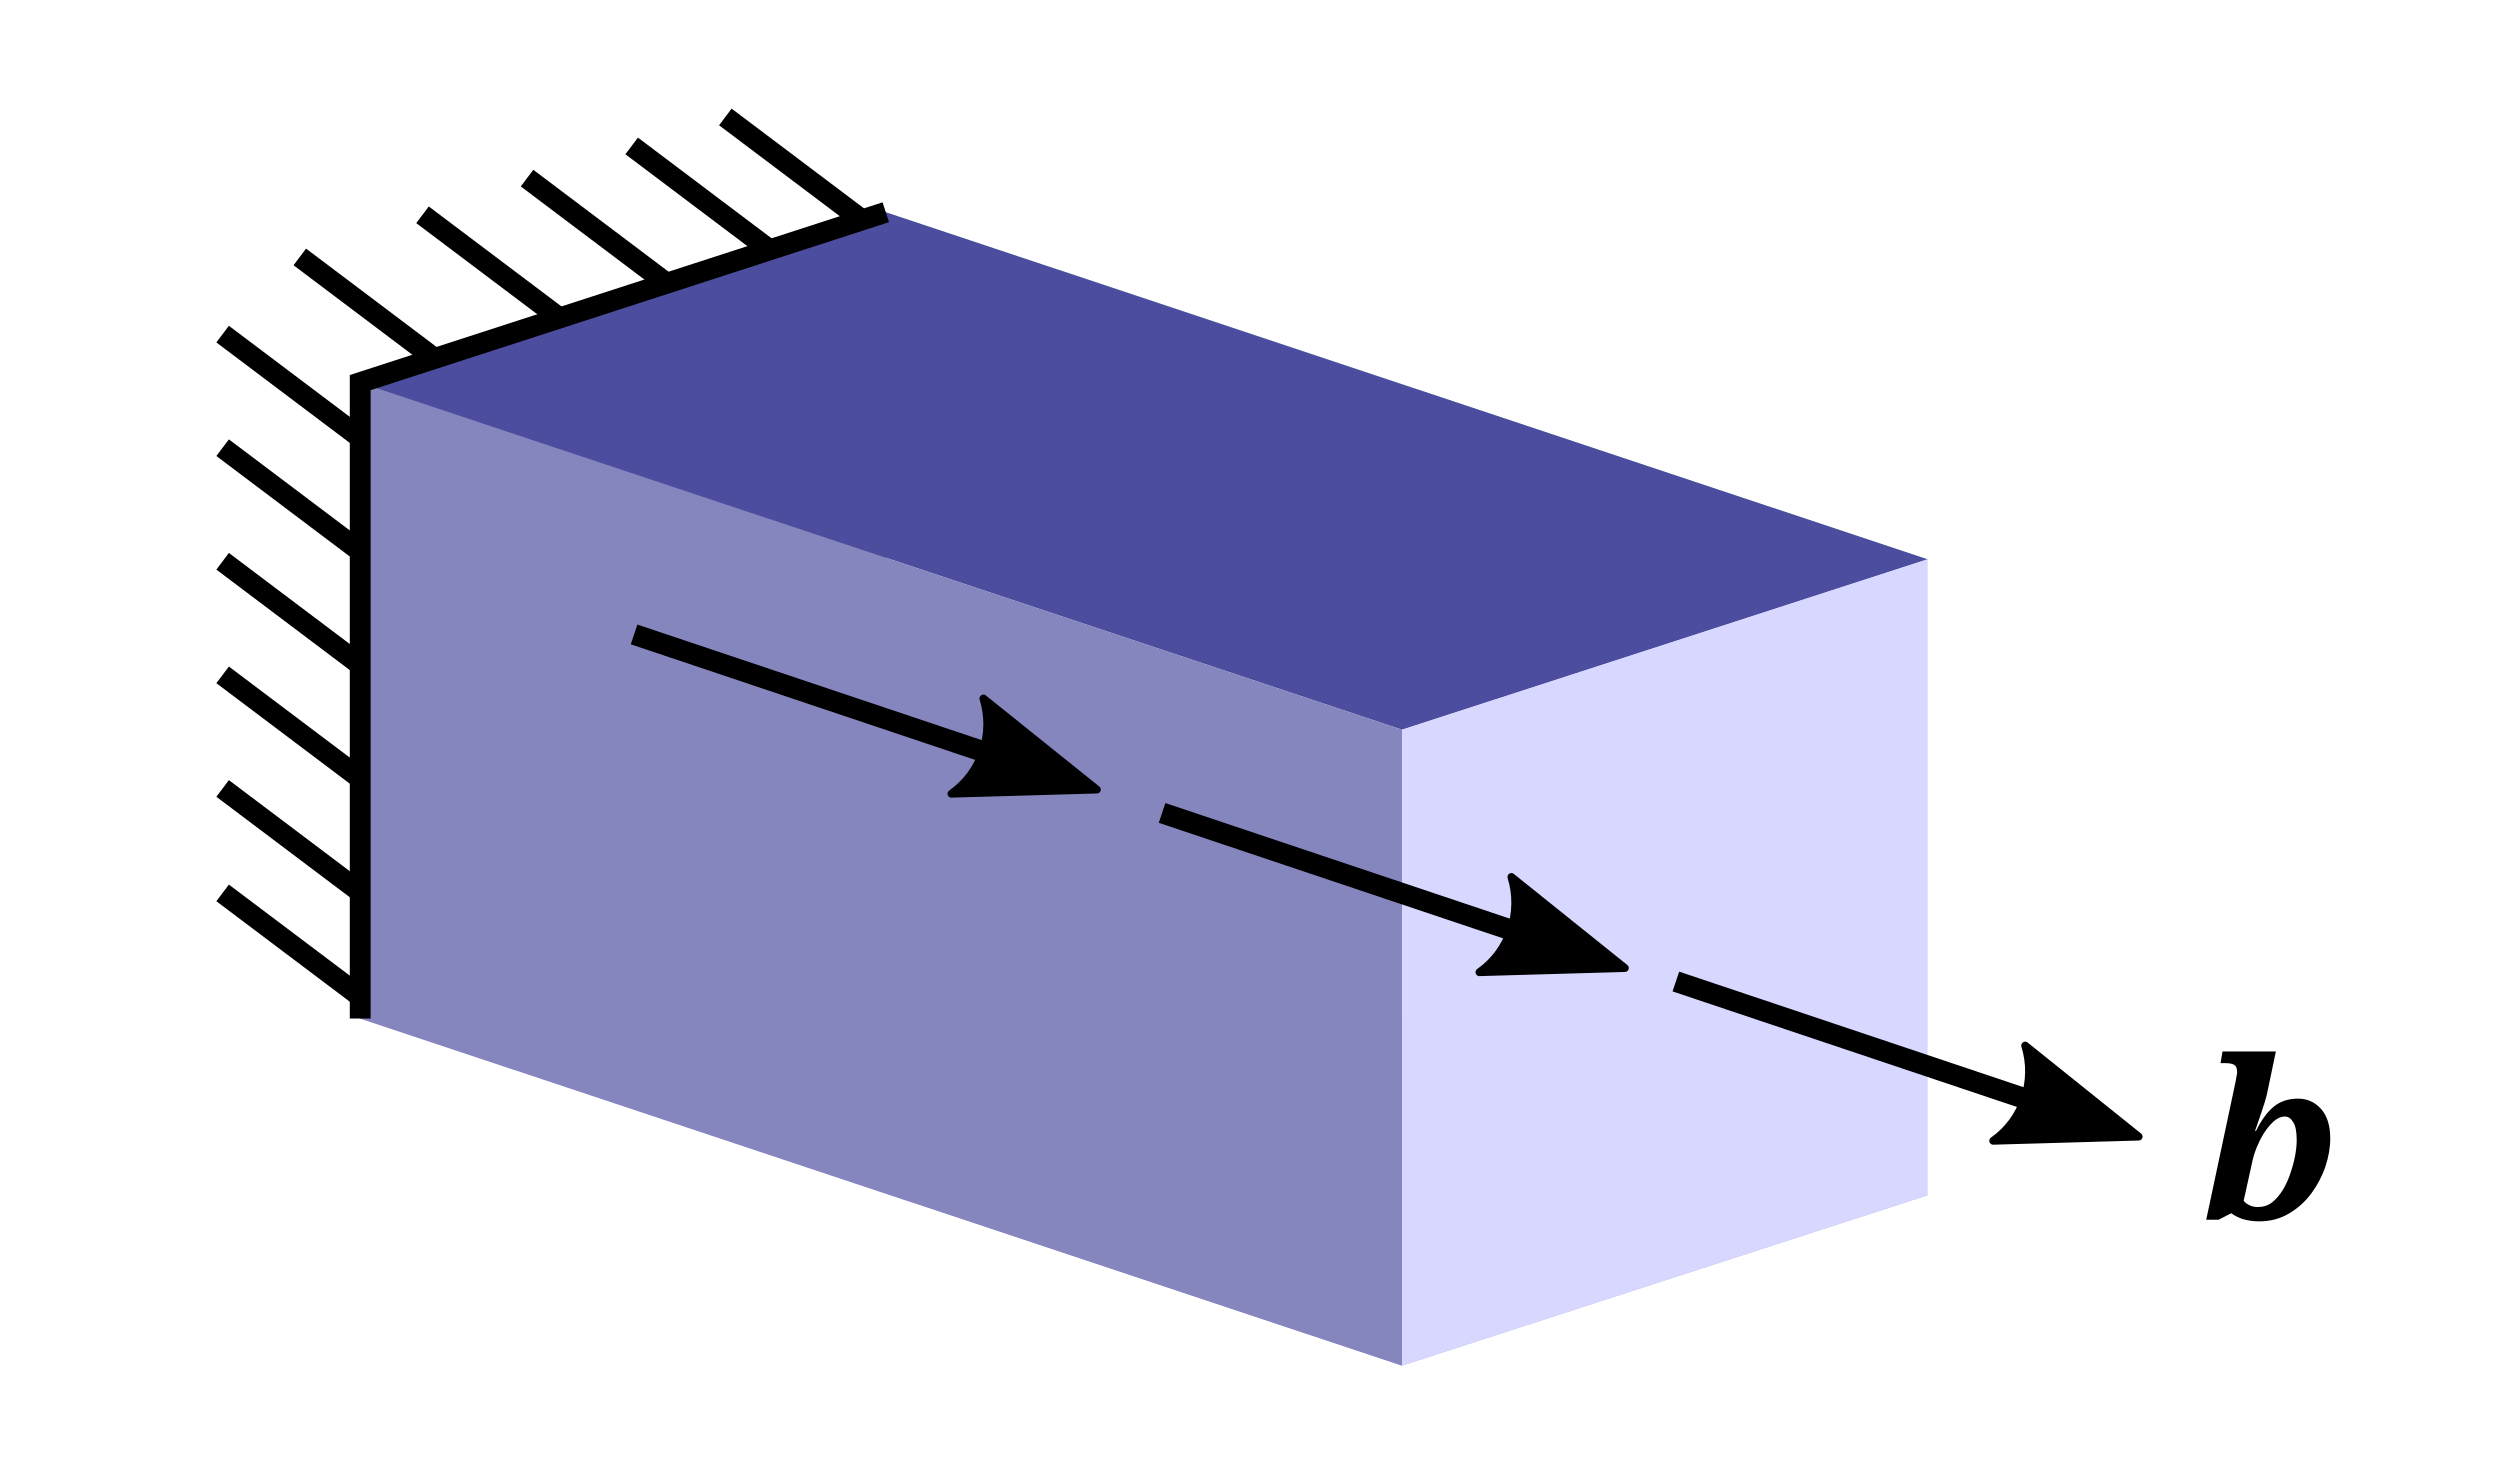
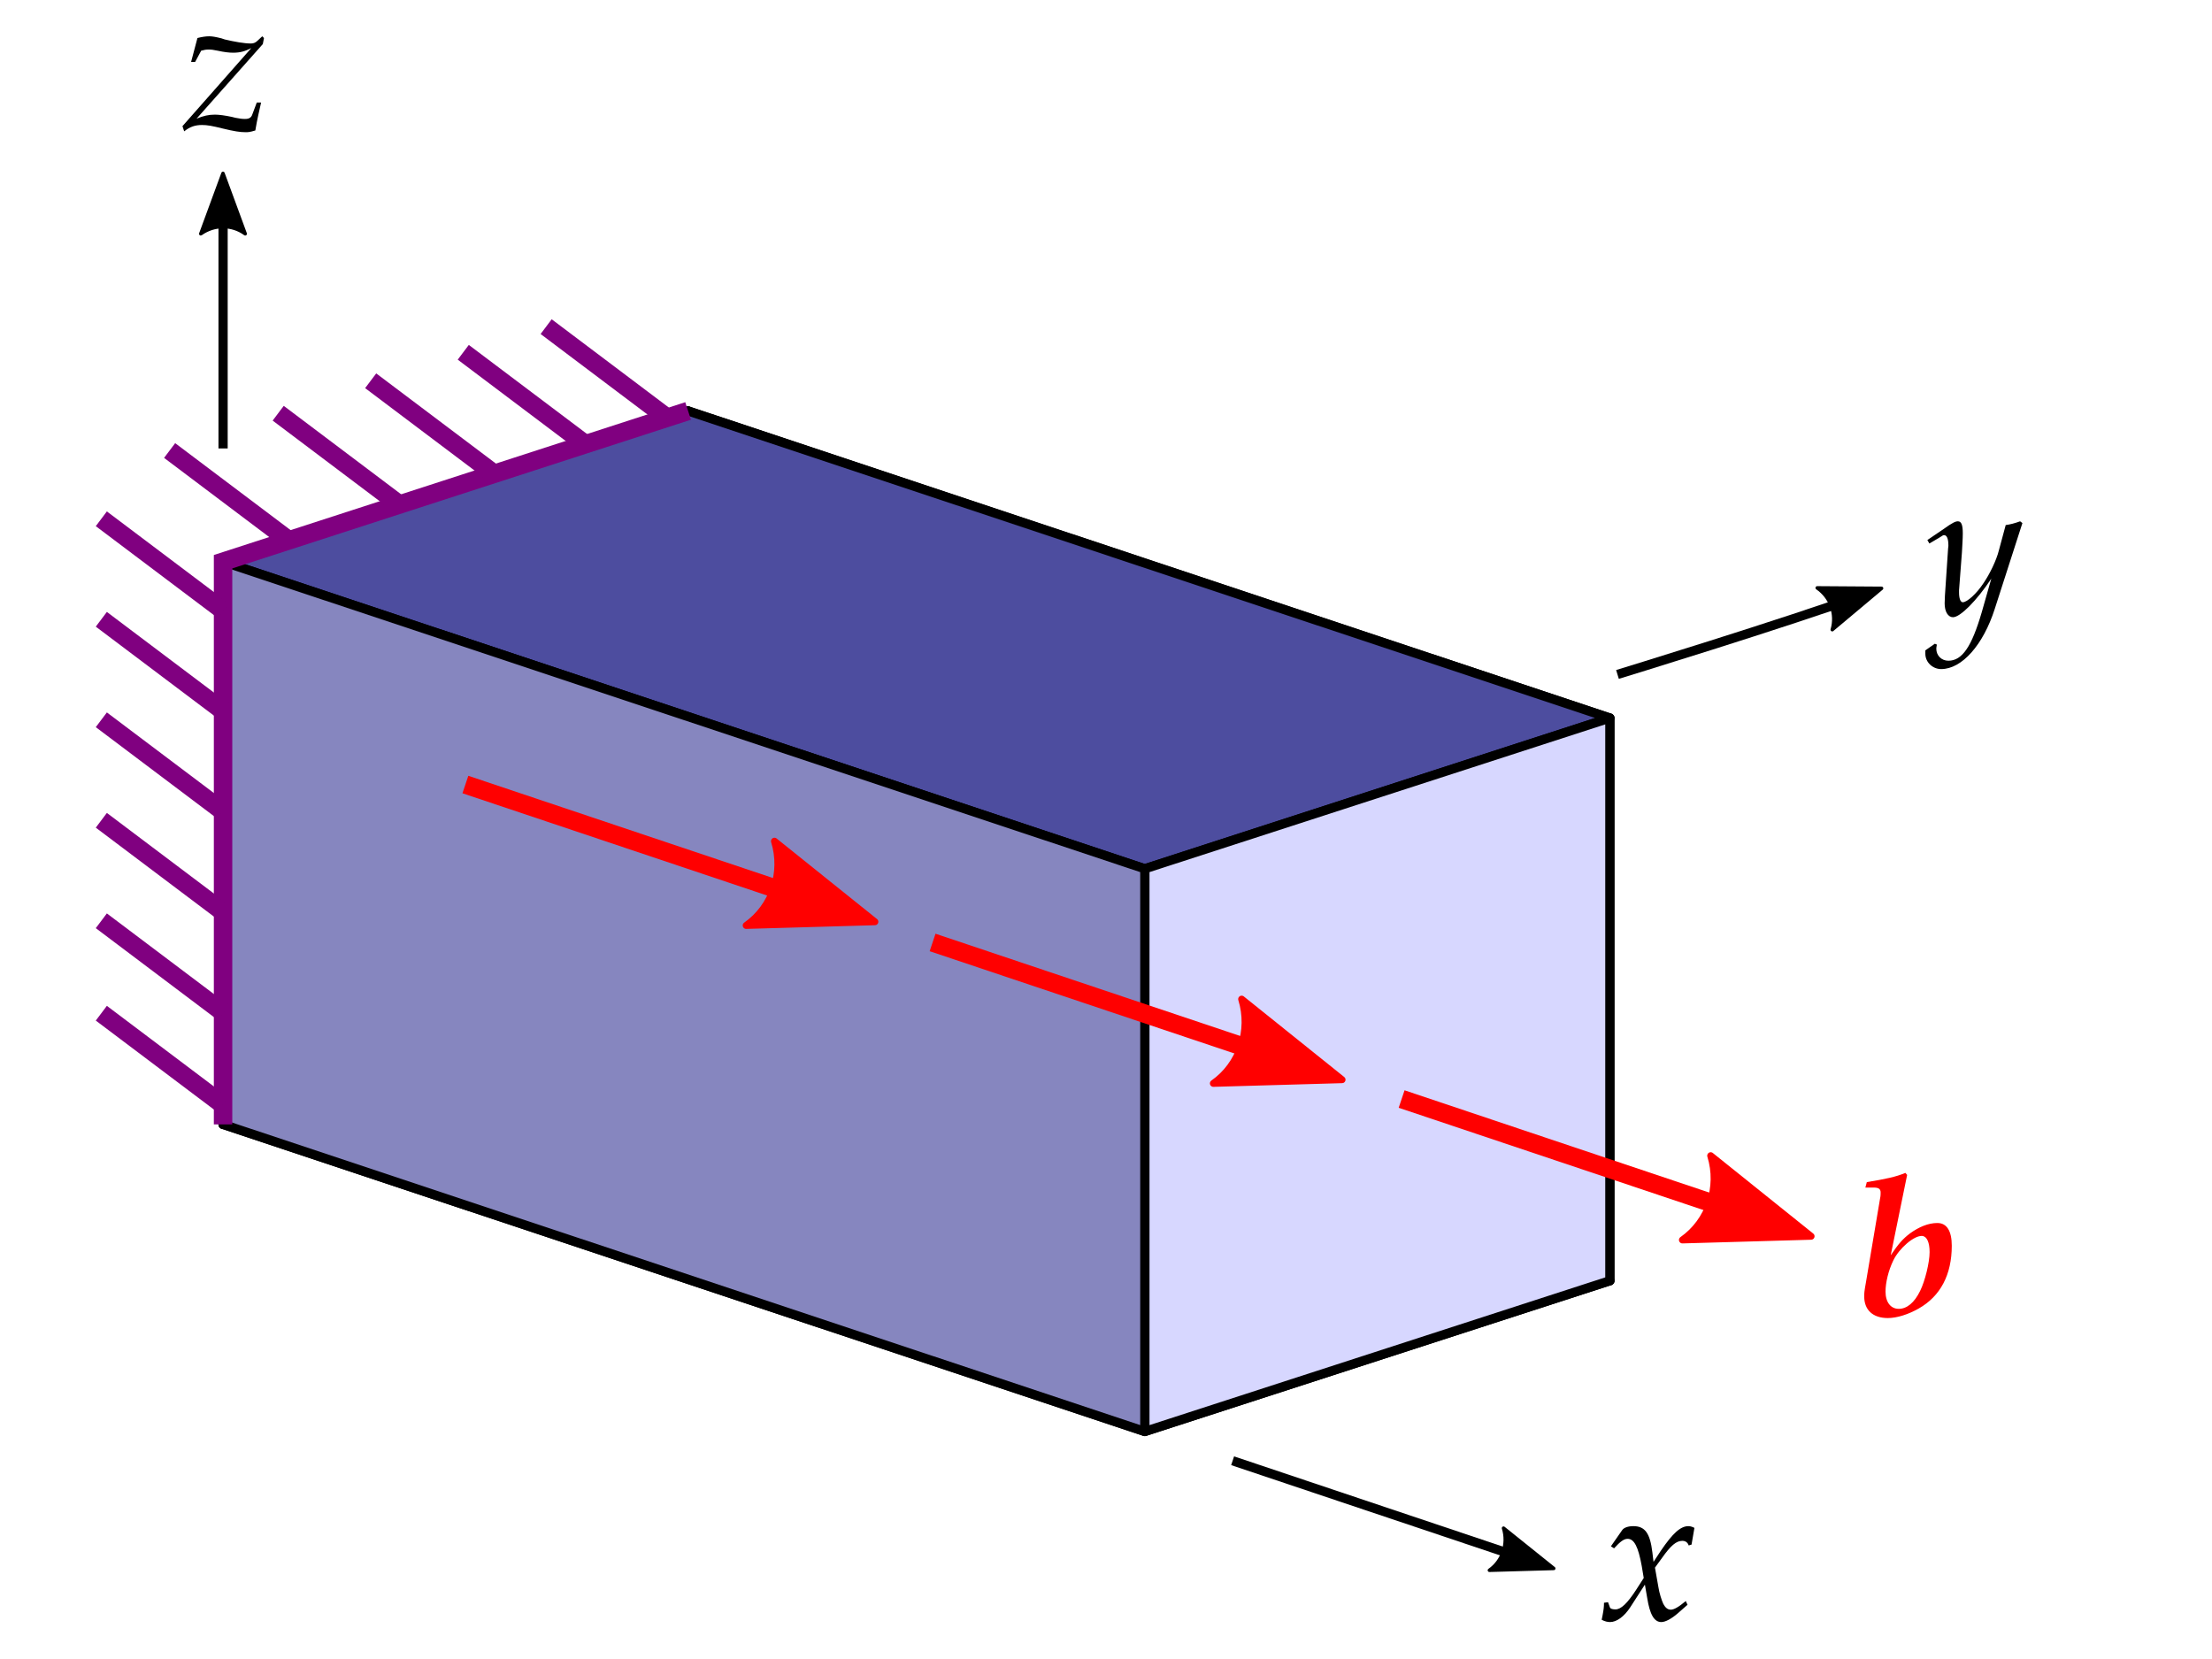
- <svg xmlns="http://www.w3.org/2000/svg" width="120mm" height="70mm" viewBox="0 0 120 70" version="1.1" id="svg5">
-   <defs id="defs2">
-     <marker style="overflow:visible" id="Arrow2Mend" refX="0" refY="0" orient="auto">
-       <path transform="scale(-0.6)" d="M 8.719,4.034 -2.207,0.016 8.719,-4.002 c -1.745,2.372 -1.735,5.617 -6e-7,8.035 z" style="fill:context-stroke;fill-rule:evenodd;stroke:context-stroke;stroke-width:0.625;stroke-linejoin:round" id="path1405" />
+ <svg xmlns="http://www.w3.org/2000/svg" width="120mm" height="90mm" version="1.1" viewBox="0 0 120 90">
+   <defs>
+     <marker id="Arrow2Mend" overflow="visible" orient="auto">
+       <path transform="scale(-.6)" d="m8.719 4.034-10.926-4.018 10.926-4.018c-1.746 2.372-1.735 5.617-6e-7 8.035z" fill="context-stroke" fill-rule="evenodd" stroke="context-stroke" stroke-linejoin="round" stroke-width=".625" />
    </marker>
-     <marker style="overflow:visible" id="Arrow1Mend" refX="0" refY="0" orient="auto">
-       <path transform="matrix(-0.4,0,0,-0.4,-4,0)" style="fill:context-stroke;fill-rule:evenodd;stroke:context-stroke;stroke-width:1pt" d="M 0,0 5,-5 -12.5,0 5,5 Z" id="path1387" />
-     </marker>
-     <marker style="overflow:visible" id="Arrow2Lend" refX="0" refY="0" orient="auto">
-       <path transform="matrix(-1.1,0,0,-1.1,-1.1,0)" d="M 8.719,4.034 -2.207,0.016 8.719,-4.002 c -1.745,2.372 -1.735,5.617 -6e-7,8.035 z" style="fill:context-stroke;fill-rule:evenodd;stroke:context-stroke;stroke-width:0.625;stroke-linejoin:round" id="path1399" />
-     </marker>
-     <marker style="overflow:visible" id="Arrow1Lend" refX="0" refY="0" orient="auto">
-       <path transform="matrix(-0.8,0,0,-0.8,-10,0)" style="fill:context-stroke;fill-rule:evenodd;stroke:context-stroke;stroke-width:1pt" d="M 0,0 5,-5 -12.5,0 5,5 Z" id="path1381" />
-     </marker>
-     <meshgradient id="meshgradient2508" gradientUnits="userSpaceOnUse" x="46.152" y="55.192">
-       <meshrow id="meshrow2510">
-         <meshpatch id="meshpatch2512">
-           <stop path="c 25.078,0  50.155,0  75.233,0" style="stop-color:#ffffff;stop-opacity:1" id="stop2514" />
-           <stop path="c 0,18.455  0,36.909  0,55.364" style="stop-color:#800080;stop-opacity:1" id="stop2516" />
-           <stop path="c -25.078,0  -50.155,0  -75.233,0" style="stop-color:#ffffff;stop-opacity:1" id="stop2518" />
-           <stop path="c 0,-18.455  0,-36.909  0,-55.364" style="stop-color:#800080;stop-opacity:1" id="stop2520" />
+     <meshgradient id="meshgradient2508" x="46.152" y="55.192" gradientUnits="userSpaceOnUse">
+       <meshrow>
+         <meshpatch>
+           <stop stop-color="#fff" path="c 25.078,0  50.155,0  75.233,0" />
+           <stop stop-color="#800080" path="c 0,18.455  0,36.909  0,55.364" />
+           <stop stop-color="#fff" path="c -25.078,0  -50.155,0  -75.233,0" />
+           <stop stop-color="#800080" path="c 0,-18.455  0,-36.909  0,-55.364" />
        </meshpatch>
      </meshrow>
    </meshgradient>
-     <marker style="overflow:visible" id="Arrow2Mend-6" refX="0" refY="0" orient="auto">
-       <path transform="scale(-0.6)" d="M 8.719,4.034 -2.207,0.016 8.719,-4.002 c -1.745,2.372 -1.735,5.617 -6e-7,8.035 z" style="fill:context-stroke;fill-rule:evenodd;stroke:context-stroke;stroke-width:0.625;stroke-linejoin:round" id="path1405-8" />
+     <marker id="Arrow2Mend-6" overflow="visible" orient="auto">
+       <path transform="scale(-.6)" d="m8.719 4.034-10.926-4.018 10.926-4.018c-1.746 2.372-1.735 5.617-6e-7 8.035z" fill="context-stroke" fill-rule="evenodd" stroke="context-stroke" stroke-linejoin="round" stroke-width=".625" />
    </marker>
-     <marker style="overflow:visible" id="Arrow2Mend-4" refX="0" refY="0" orient="auto">
-       <path transform="scale(-0.6)" d="M 8.719,4.034 -2.207,0.016 8.719,-4.002 c -1.745,2.372 -1.735,5.617 -6e-7,8.035 z" style="fill:context-stroke;fill-rule:evenodd;stroke:context-stroke;stroke-width:0.625;stroke-linejoin:round" id="path1405-2" />
+     <marker id="Arrow2Mend-4" overflow="visible" orient="auto">
+       <path transform="scale(-.6)" d="m8.719 4.034-10.926-4.018 10.926-4.018c-1.746 2.372-1.735 5.617-6e-7 8.035z" fill="context-stroke" fill-rule="evenodd" stroke="context-stroke" stroke-linejoin="round" stroke-width=".625" />
+     </marker>
+     <marker id="Arrow2Mend-4-4" overflow="visible" orient="auto">
+       <path transform="scale(-.6)" d="m8.719 4.034-10.926-4.018 10.926-4.018c-1.746 2.372-1.735 5.617-6e-7 8.035z" fill="context-stroke" fill-rule="evenodd" stroke="context-stroke" stroke-linejoin="round" stroke-width=".625" />
+     </marker>
+     <marker id="Arrow2Mend-4-4-6" overflow="visible" orient="auto">
+       <path transform="scale(-.6)" d="m8.719 4.034-10.926-4.018 10.926-4.018c-1.746 2.372-1.735 5.617-6e-7 8.035z" fill="context-stroke" fill-rule="evenodd" stroke="context-stroke" stroke-linejoin="round" stroke-width=".625" />
+     </marker>
+     <marker id="Arrow2Mend-6-0" overflow="visible" orient="auto">
+       <path transform="scale(-.6)" d="m8.719 4.034-10.926-4.018 10.926-4.018c-1.746 2.372-1.735 5.617-6e-7 8.035z" fill="context-stroke" fill-rule="evenodd" stroke="context-stroke" stroke-linejoin="round" stroke-width=".625" />
    </marker>
  </defs>
-   <g id="layer1">
-     <g id="g854" style="fill:url(#meshgradient2508);fill-opacity:1;stroke:#000000;stroke-width:1;stroke-linecap:square;stroke-miterlimit:4;stroke-dasharray:none">
-       <path id="path866" style="fill:#e9e9ff;fill-opacity:1;fill-rule:evenodd;stroke:none;stroke-width:1;stroke-linejoin:round;stroke-miterlimit:4;stroke-dasharray:none" points="92.523,26.846 92.523,57.373 42.518,40.713 42.518,10.187 " d="M 42.518,10.187 92.523,26.846 V 57.373 L 42.518,40.713 Z" />
-       <path id="path856" style="fill:#353564;fill-opacity:1;fill-rule:evenodd;stroke:none;stroke-width:1;stroke-linejoin:round;stroke-miterlimit:4;stroke-dasharray:none" points="17.29,48.891 42.518,40.713 42.518,10.187 17.29,18.365 " d="m 17.29,18.365 v 30.526 l 25.228,-8.178 V 10.187 Z" />
-       <path id="path864" style="fill:#afafde;fill-opacity:1;fill-rule:evenodd;stroke:none;stroke-width:1;stroke-linejoin:round;stroke-miterlimit:4;stroke-dasharray:none" points="67.295,65.551 92.523,57.373 42.518,40.713 17.29,48.891 " d="M 17.29,48.891 67.295,65.551 92.523,57.373 42.518,40.713 Z" />
-       <path id="path858" style="fill:#4d4d9f;fill-opacity:1;fill-rule:evenodd;stroke:none;stroke-width:1;stroke-linejoin:round;stroke-miterlimit:4;stroke-dasharray:none" points="67.295,35.025 92.523,26.846 42.518,10.187 17.29,18.365 " d="M 17.29,18.365 67.295,35.025 92.523,26.846 42.518,10.187 Z" />
-       <path id="path862" style="fill:#d7d7ff;fill-opacity:1;fill-rule:evenodd;stroke:none;stroke-width:1;stroke-linejoin:round;stroke-miterlimit:4;stroke-dasharray:none" points="67.295,65.551 92.523,57.373 92.523,26.846 67.295,35.025 " d="m 67.295,35.025 v 30.526 l 25.228,-8.178 V 26.846 Z" />
-       <path id="path860" style="fill:#8686bf;fill-opacity:1;fill-rule:evenodd;stroke:none;stroke-width:1;stroke-linejoin:round;stroke-miterlimit:4;stroke-dasharray:none" points="67.295,35.025 67.295,65.551 17.29,48.891 17.29,18.365 " d="M 17.29,18.365 67.295,35.025 V 65.551 L 17.29,48.891 Z" />
+   <g fill-rule="evenodd" stroke="#000" stroke-linecap="square" stroke-linejoin="round" stroke-width=".5">
+     <path d="m37.329 22.294 50.005 16.66v30.526l-50.005-16.66z" points="87.334,38.953 87.334,69.48 37.329,52.82 37.329,22.294 " fill="#e9e9ff" />
+     <path d="m12.101 30.472v30.526l25.228-8.178v-30.526z" points="12.101,60.998 37.329,52.82 37.329,22.294 12.101,30.472 " fill="#353564" />
+     <path d="m12.101 60.998 50.005 16.66 25.228-8.178-50.005-16.66z" points="62.106,77.658 87.334,69.48 37.329,52.82 12.101,60.998 " fill="#afafde" />
+     <path d="m12.101 30.472 50.005 16.66 25.228-8.178-50.005-16.66z" points="62.106,47.131 87.334,38.953 37.329,22.294 12.101,30.472 " fill="#4d4d9f" />
+     <path d="m62.106 47.131v30.526l25.228-8.178v-30.526z" points="62.106,77.658 87.334,69.48 87.334,38.953 62.106,47.131 " fill="#d7d7ff" />
+     <path d="m12.101 30.472 50.005 16.66v30.526l-50.005-16.66z" points="62.106,47.131 62.106,77.658 12.101,60.998 12.101,30.472 " fill="#8686bf" />
+   </g>
+   <g fill="#f00">
+     <g stroke="#f00">
+       <path d="m25.247 42.56 20.956 7.033" marker-end="url(#Arrow2Mend)" />
+       <path d="m50.592 51.128 20.956 7.033" marker-end="url(#Arrow2Mend-6)" />
+       <path d="m76.037 59.622 20.956 7.033" marker-end="url(#Arrow2Mend-6-0)" />
    </g>
-     <path style="fill:#ff0000;stroke:#000000;stroke-width:1;stroke-linecap:butt;stroke-linejoin:miter;stroke-miterlimit:4;stroke-dasharray:none;stroke-opacity:1;marker-end:url(#Arrow2Mend)" d="M 30.436,30.453 51.392,37.487" id="path1296" />
-     <path style="fill:#ff0000;stroke:#000000;stroke-width:1;stroke-linecap:butt;stroke-linejoin:miter;stroke-miterlimit:4;stroke-dasharray:none;stroke-opacity:1;marker-end:url(#Arrow2Mend-6)" d="m 55.78,39.021 20.956,7.033" id="path1296-2" />
-     <path style="fill:#ff0000;stroke:#000000;stroke-width:1;stroke-linecap:butt;stroke-linejoin:miter;stroke-miterlimit:4;stroke-dasharray:none;stroke-opacity:1;marker-end:url(#Arrow2Mend-4)" d="m 80.441,47.113 20.956,7.033" id="path1296-7" />
-     <path style="fill:none;stroke:#000000;stroke-width:1;stroke-linecap:butt;stroke-linejoin:miter;stroke-miterlimit:4;stroke-dasharray:none;stroke-opacity:1" d="M 17.29,48.891 V 18.365 l 25.228,-8.178" id="path2652" />
-     <text xml:space="preserve" style="font-style:normal;font-weight:normal;font-size:10.583px;line-height:1.25;font-family:sans-serif;fill:#000000;fill-opacity:1;stroke:none;stroke-width:1;stroke-miterlimit:4;stroke-dasharray:none" x="105.68" y="58.518" id="text4111">
-       <tspan id="tspan4109" style="font-style:italic;font-variant:normal;font-weight:bold;font-stretch:normal;font-family:Cambria;-inkscape-font-specification:'Cambria Bold Italic';fill:#000000;stroke-width:1;stroke-miterlimit:4;stroke-dasharray:none" x="105.68" y="58.518">b</tspan>
+     <g stroke="#000" stroke-width=".5">
+       <path d="m66.869 79.245 16.792 5.636" marker-end="url(#Arrow2Mend-4)" />
+       <path d="m87.747 36.588s9.008-2.752 13.706-4.443" marker-end="url(#Arrow2Mend-4-4)" />
+       <path d="m12.102 24.328-1.7e-5 -14.26" marker-end="url(#Arrow2Mend-4-4-6)" />
+     </g>
+   </g>
+   <path d="m12.101 60.998v-30.526l25.228-8.178" fill="none" stroke="#800080" />
+   <text x="100.664" y="71.317" fill="#ff0000" font-family="sans-serif" font-size="10.583px" style="line-height:1.25" xml:space="preserve">
+     <tspan x="100.664" y="71.317" fill="#ff0000" font-family="'Palatino Linotype'" font-style="italic" font-weight="bold">b</tspan>
+   </text>
+   <g fill="#000000" font-family="sans-serif" font-size="10.583px">
+     <text x="86.798" y="87.888" style="line-height:1.25" xml:space="preserve">
+       <tspan x="86.798" y="87.888" fill="#000000" font-family="'Palatino Linotype'" font-style="italic">x</tspan>
    </text>
-     <path style="fill:none;stroke:#000000;stroke-width:1;stroke-linecap:butt;stroke-linejoin:miter;stroke-miterlimit:4;stroke-dasharray:none;stroke-opacity:1" d="m 10.686,42.859 6.604,4.974" id="path8257" />
-     <path style="fill:none;stroke:#000000;stroke-width:1;stroke-linecap:butt;stroke-linejoin:miter;stroke-miterlimit:4;stroke-dasharray:none;stroke-opacity:1" d="m 10.686,26.941 6.604,4.974" id="path8257-0" />
-     <path style="fill:none;stroke:#000000;stroke-width:1;stroke-linecap:butt;stroke-linejoin:miter;stroke-miterlimit:4;stroke-dasharray:none;stroke-opacity:1" d="m 10.686,21.489 6.604,4.974" id="path8257-4" />
-     <path style="fill:none;stroke:#000000;stroke-width:1;stroke-linecap:butt;stroke-linejoin:miter;stroke-miterlimit:4;stroke-dasharray:none;stroke-opacity:1" d="m 10.686,32.393 6.604,4.974" id="path8257-9" />
-     <path style="fill:none;stroke:#000000;stroke-width:1;stroke-linecap:butt;stroke-linejoin:miter;stroke-miterlimit:4;stroke-dasharray:none;stroke-opacity:1" d="m 10.686,37.845 6.604,4.974" id="path8257-3" />
-     <path style="fill:none;stroke:#000000;stroke-width:1;stroke-linecap:butt;stroke-linejoin:miter;stroke-miterlimit:4;stroke-dasharray:none;stroke-opacity:1" d="m 10.686,16.037 6.604,4.974" id="path8257-8" />
-     <path style="fill:none;stroke:#000000;stroke-width:1;stroke-linecap:butt;stroke-linejoin:miter;stroke-miterlimit:4;stroke-dasharray:none;stroke-opacity:1" d="m 25.298,8.55 6.604,4.974" id="path8257-0-4" />
-     <path style="fill:none;stroke:#000000;stroke-width:1;stroke-linecap:butt;stroke-linejoin:miter;stroke-miterlimit:4;stroke-dasharray:none;stroke-opacity:1" d="m 30.32,7.005 6.604,4.974" id="path8257-0-4-2" />
-     <path style="fill:none;stroke:#000000;stroke-width:1;stroke-linecap:butt;stroke-linejoin:miter;stroke-miterlimit:4;stroke-dasharray:none;stroke-opacity:1" d="m 34.816,5.613 6.604,4.974" id="path8257-0-4-2-3" />
-     <path style="fill:none;stroke:#000000;stroke-width:1;stroke-linecap:butt;stroke-linejoin:miter;stroke-miterlimit:4;stroke-dasharray:none;stroke-opacity:1" d="m 20.281,10.31 6.604,4.974" id="path8257-4-4" />
-     <path style="fill:none;stroke:#000000;stroke-width:1;stroke-linecap:butt;stroke-linejoin:miter;stroke-miterlimit:4;stroke-dasharray:none;stroke-opacity:1" d="m 14.39,12.333 6.604,4.974" id="path8257-8-4" />
+     <text x="104.527" y="33.375" style="line-height:1.25" xml:space="preserve">
+       <tspan x="104.527" y="33.375" fill="#000000" font-family="'Palatino Linotype'" font-style="italic">y</tspan>
+     </text>
+     <text x="9.915" y="7.064" style="line-height:1.25" xml:space="preserve">
+       <tspan x="9.915" y="7.064" fill="#000000" font-family="'Palatino Linotype'" font-style="italic">z</tspan>
+     </text>
+   </g>
+   <g fill="none" stroke="#800080">
+     <path d="m5.497 54.966 6.604 4.974" />
+     <path d="m5.497 39.048 6.604 4.974" />
+     <path d="m5.497 33.596 6.604 4.974" />
+     <path d="m5.497 44.5 6.604 4.974" />
+     <path d="m5.497 49.952 6.604 4.974" />
+     <path d="m5.497 28.144 6.604 4.974" />
+     <path d="m20.109 20.656 6.604 4.974" />
+     <path d="m25.132 19.111 6.604 4.974" />
+     <path d="m29.628 17.72 6.604 4.974" />
+     <path d="m15.092 22.417 6.604 4.974" />
+     <path d="m9.202 24.44 6.604 4.974" />
  </g>
</svg>
